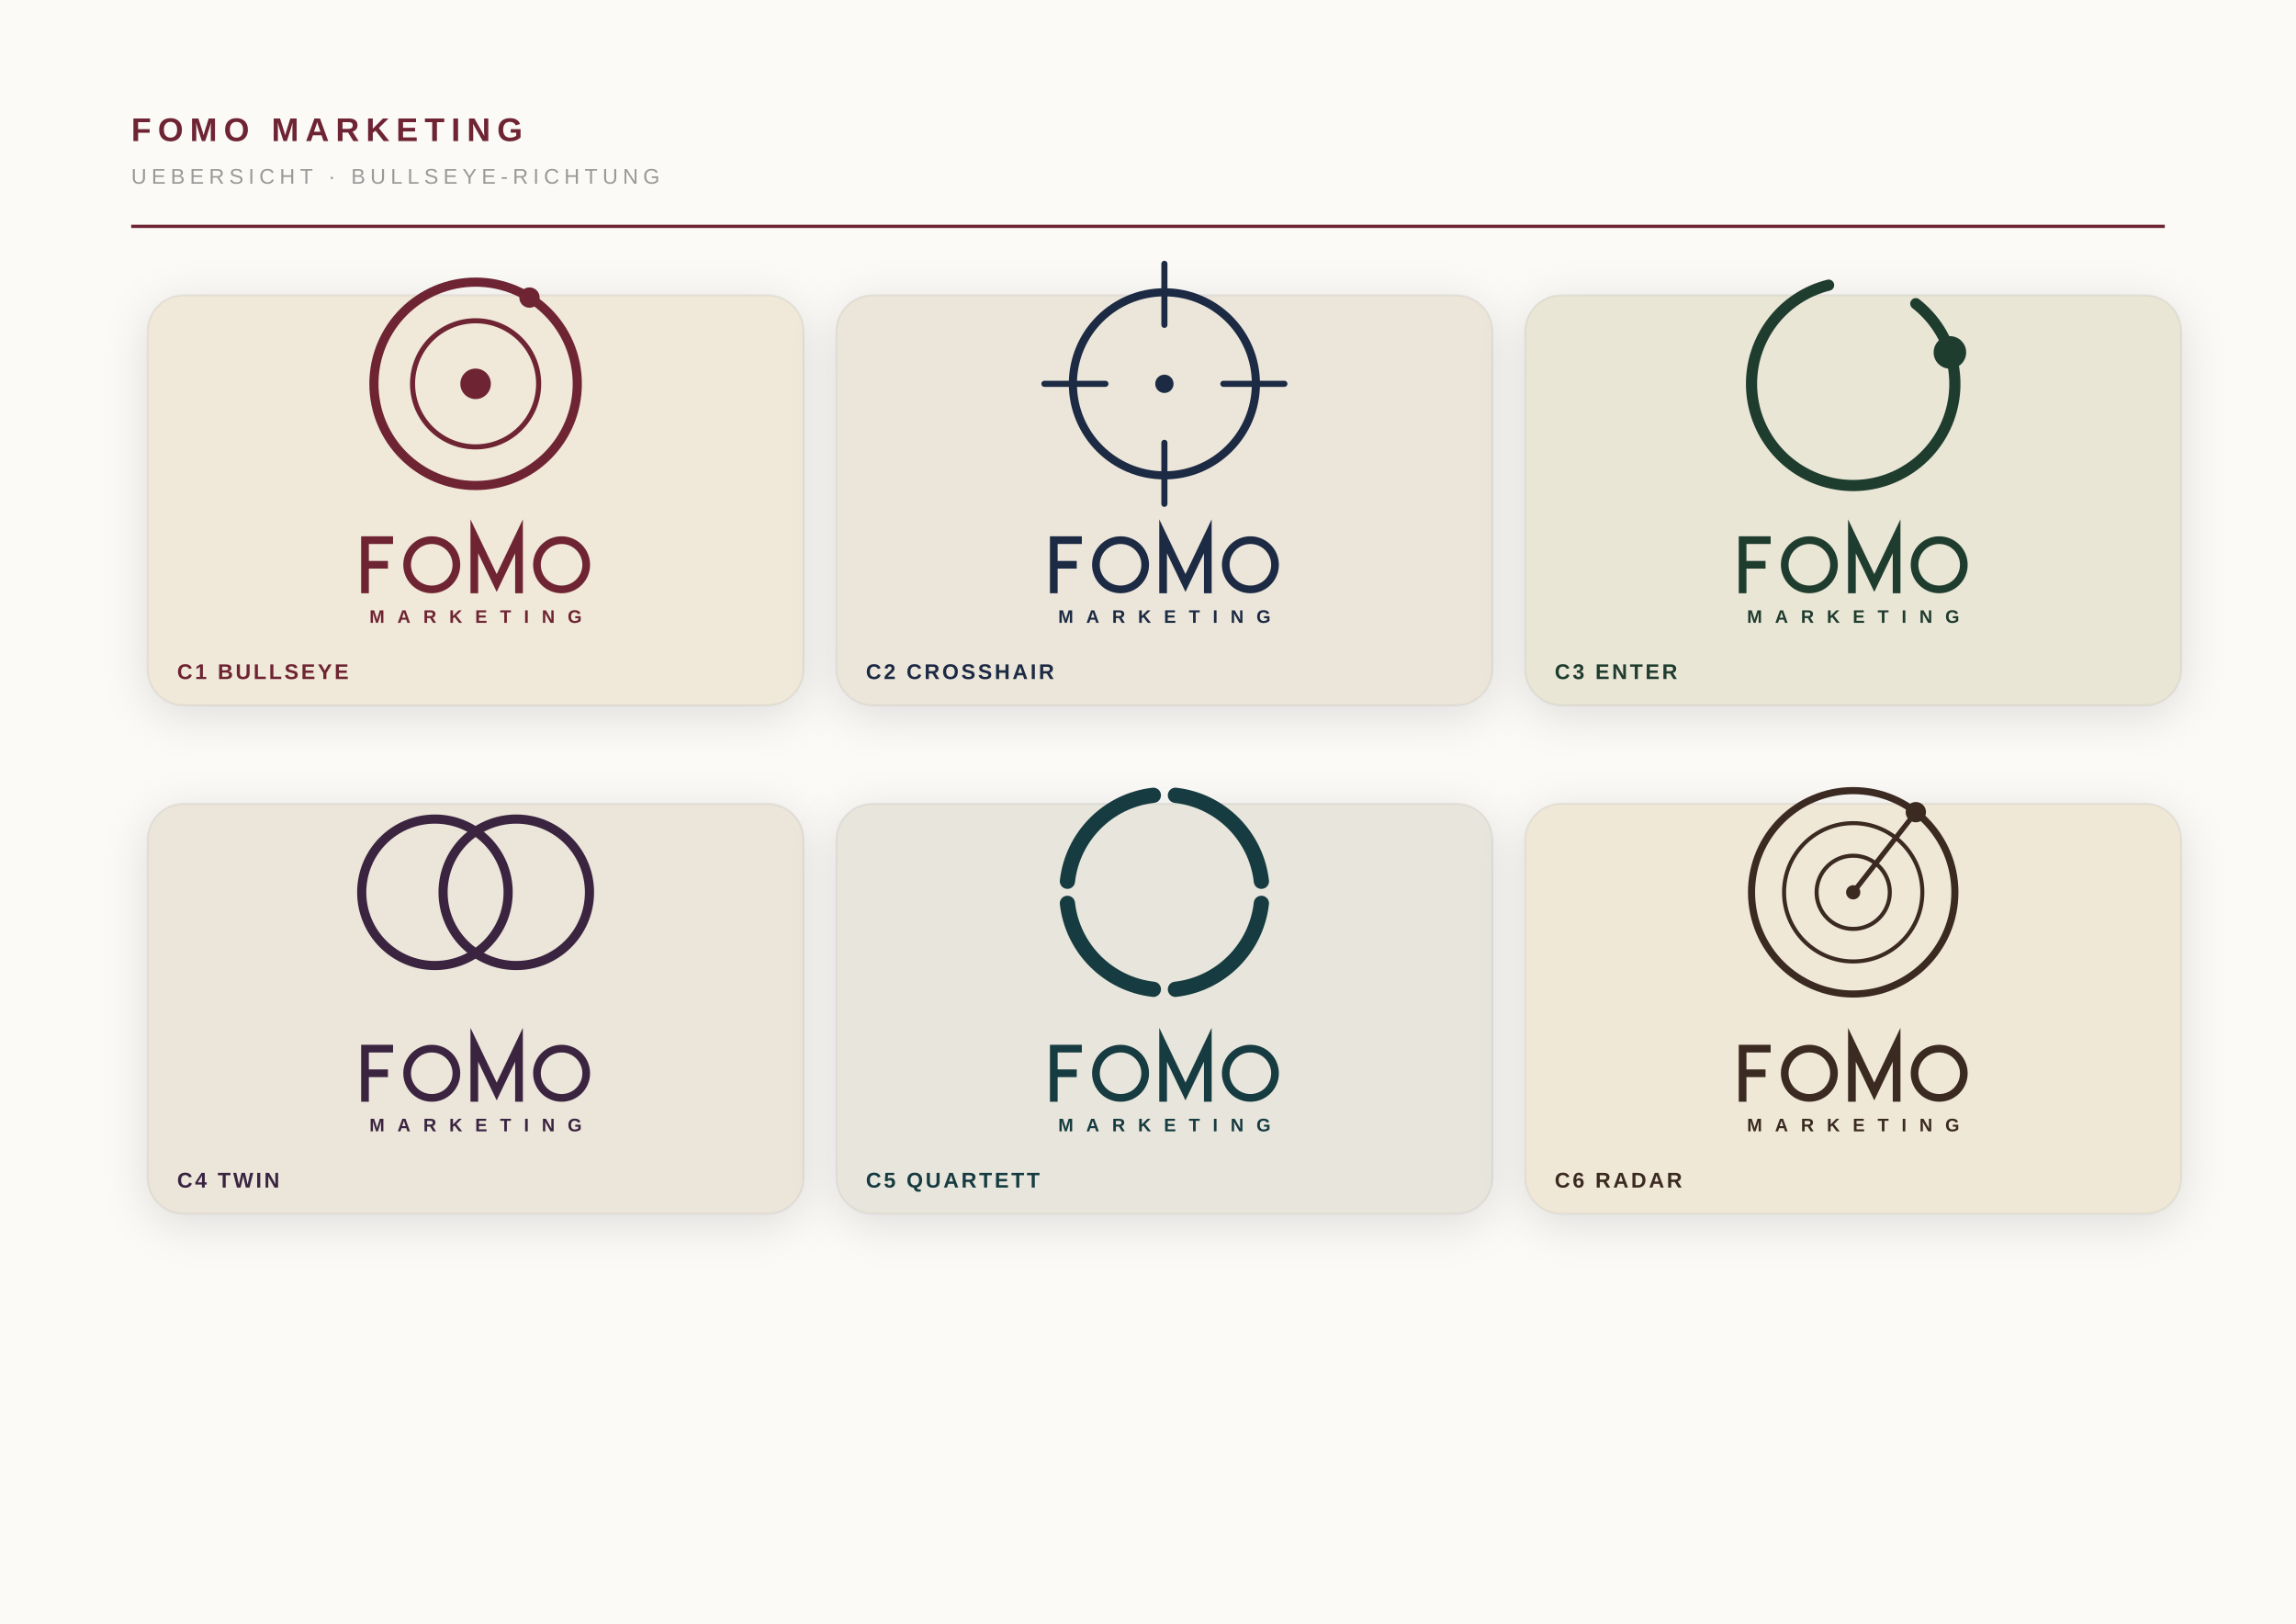
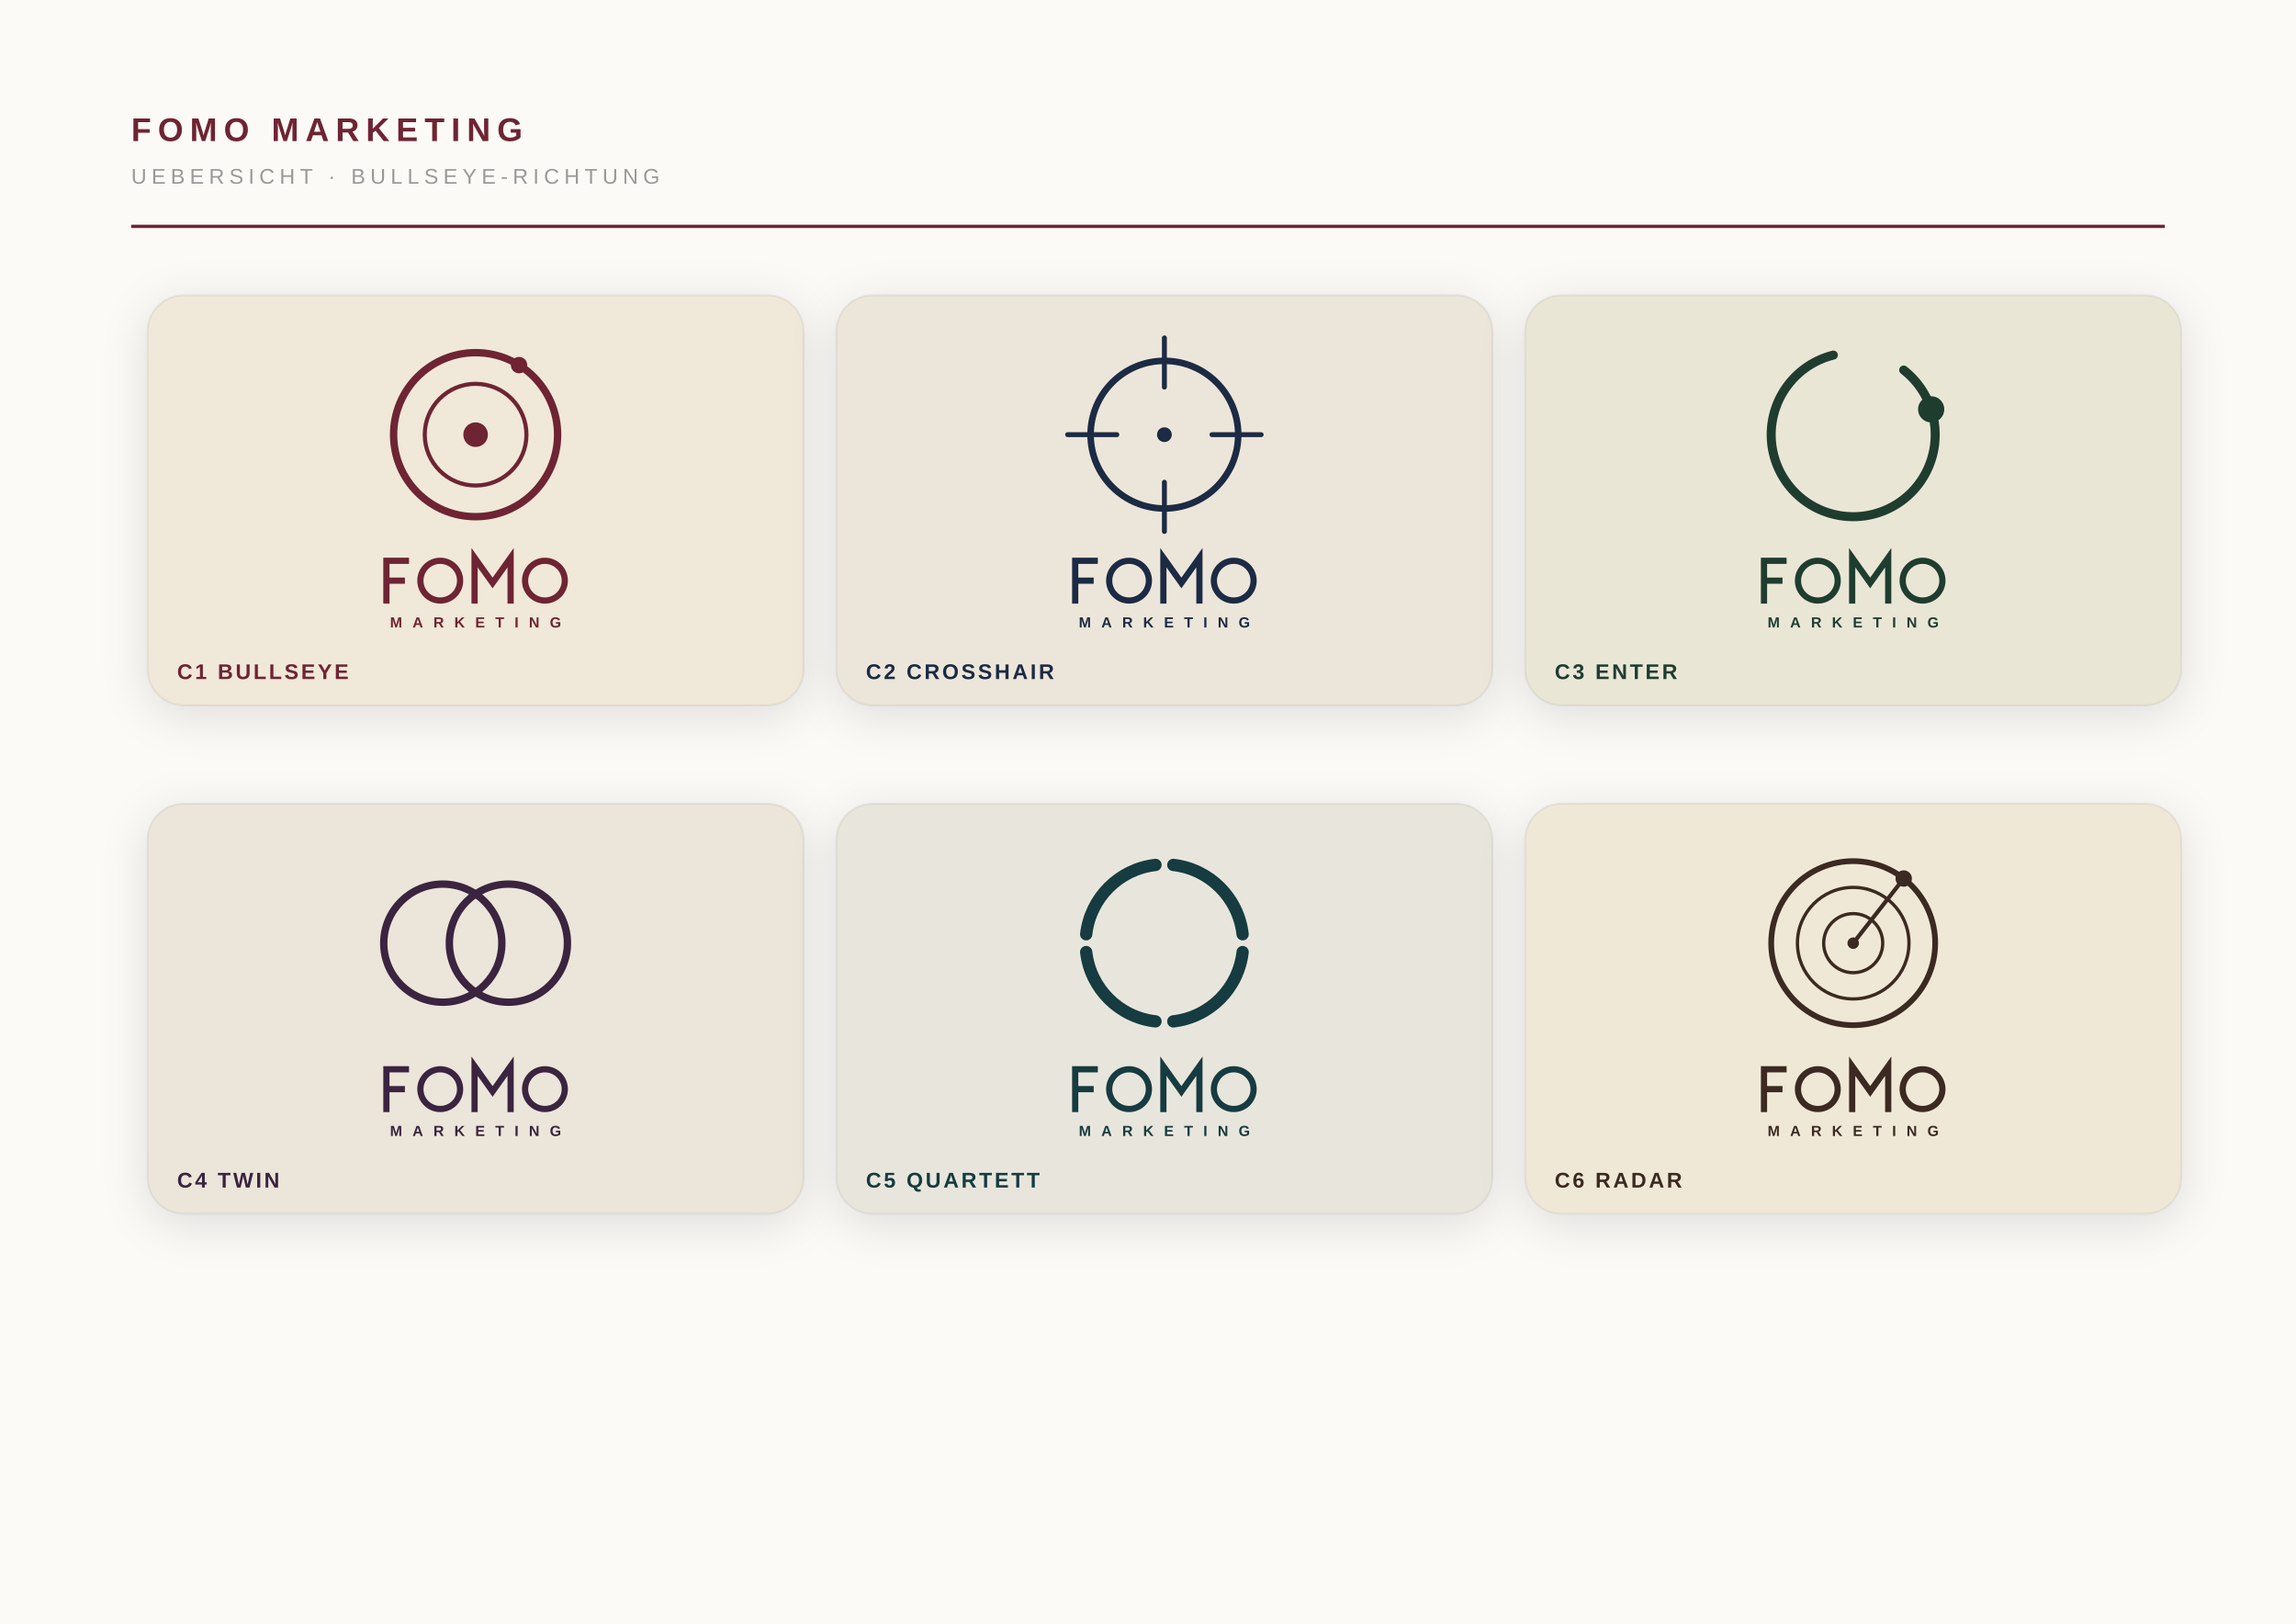
<svg xmlns="http://www.w3.org/2000/svg" width="1400" height="990" viewBox="0 0 1400 990">
  <defs>
    <filter id="soft" x="-20%" y="-20%" width="140%" height="140%">
      <feDropShadow dx="0" dy="6" stdDeviation="14" flood-color="#000" flood-opacity="0.12" />
    </filter>
  </defs>
  <rect width="1400" height="990" fill="#FBFAF7" />
  <text x="80" y="86" font-family="Liberation Sans, Arial, DejaVu Sans, sans-serif" font-size="20" font-weight="800" letter-spacing="4" fill="#6E2433">FOMO MARKETING</text>
  <text x="80" y="112" font-family="Liberation Sans, Arial, DejaVu Sans, sans-serif" font-size="13" letter-spacing="3" fill="#999">UEBERSICHT · BULLSEYE-RICHTUNG</text>
  <line x1="80" y1="138" x2="1320" y2="138" stroke="#6E2433" stroke-width="2" />
  <rect x="90" y="180" width="400" height="250" rx="22" fill="#F0E8D8" stroke="#0000000f" stroke-width="1.2" filter="url(#soft)" />
-   <g transform="translate(290.0 234.0) scale(0.62) translate(-290.0 -291.0)">
-     <circle cx="290.0" cy="291.0" r="100.0" fill="none" stroke="#6E2433" stroke-width="9.0" />
-     <circle cx="290.0" cy="291.0" r="62.0" fill="none" stroke="#6E2433" stroke-width="5.0" />
-     <circle cx="290.0" cy="291.0" r="15.0" fill="#6E2433" />
-     <circle cx="343.0" cy="206.2" r="10.0" fill="#6E2433" />
+   <g transform="translate(290.0 265.0) scale(0.5) translate(-290.0 -311.0)">
+     <circle cx="290.0" cy="311.0" r="100.0" fill="none" stroke="#6E2433" stroke-width="9.0" />
+     <circle cx="290.0" cy="311.0" r="62.0" fill="none" stroke="#6E2433" stroke-width="5.0" />
+     <circle cx="290.0" cy="311.0" r="15.0" fill="#6E2433" />
+     <circle cx="343.0" cy="226.2" r="10.0" fill="#6E2433" />
  </g>
-   <path fill="none" stroke="#6E2433" stroke-width="4.69" stroke-linecap="butt" stroke-linejoin="miter" stroke-miterlimit="8" d="M 222.56 326.96 L 222.56 361.68 M 222.56 329.30 L 239.66 329.30 M 222.56 344.32 L 236.55 344.32" />
-   <circle cx="263.27" cy="344.32" r="15.02" fill="none" stroke="#6E2433" stroke-width="4.69" stroke-linecap="butt" stroke-linejoin="miter" stroke-miterlimit="8" />
-   <path fill="none" stroke="#6E2433" stroke-width="4.69" stroke-linecap="butt" stroke-linejoin="miter" stroke-miterlimit="8" d="M 289.22 361.68 L 289.22 326.96 L 302.85 355.43 L 316.47 326.96 L 316.47 361.68" />
-   <circle cx="342.43" cy="344.32" r="15.02" fill="none" stroke="#6E2433" stroke-width="4.69" stroke-linecap="butt" stroke-linejoin="miter" stroke-miterlimit="8" />
-   <text x="290.00" y="379.73" font-family="Liberation Sans, Arial, DejaVu Sans, sans-serif" font-size="11.11" font-weight="600" letter-spacing="7.78" text-anchor="middle" fill="#6E2433">MARKETING</text>
+   <path fill="none" stroke="#6E2433" stroke-width="3.78" stroke-linecap="butt" stroke-linejoin="miter" stroke-miterlimit="8" d="M 235.61 340.00 L 235.61 368.00 M 235.61 341.89 L 249.40 341.89 M 235.61 354.00 L 246.89 354.00" />
+   <circle cx="268.44" cy="354.00" r="12.11" fill="none" stroke="#6E2433" stroke-width="3.78" stroke-linecap="butt" stroke-linejoin="miter" stroke-miterlimit="8" />
+   <path fill="none" stroke="#6E2433" stroke-width="3.78" stroke-linecap="butt" stroke-linejoin="miter" stroke-miterlimit="8" d="M 289.37 368.00 L 289.37 340.00 L 300.36 355.40 L 311.35 340.00 L 311.35 368.00" />
+   <circle cx="332.28" cy="354.00" r="12.11" fill="none" stroke="#6E2433" stroke-width="3.78" stroke-linecap="butt" stroke-linejoin="miter" stroke-miterlimit="8" />
+   <text x="290.00" y="382.56" font-family="Liberation Sans, Arial, DejaVu Sans, sans-serif" font-size="8.96" font-weight="600" letter-spacing="6.27" text-anchor="middle" fill="#6E2433">MARKETING</text>
  <text x="108" y="414" font-family="Liberation Sans, Arial, DejaVu Sans, sans-serif" font-size="13" font-weight="800" letter-spacing="1.5" fill="#6E2433">C1 BULLSEYE</text>
  <rect x="510" y="180" width="400" height="250" rx="22" fill="#ECE6DA" stroke="#0000000f" stroke-width="1.2" filter="url(#soft)" />
-   <g transform="translate(710.0 234.0) scale(0.62) translate(-710.0 -291.0)">
-     <circle cx="710.0" cy="291.0" r="90.0" fill="none" stroke="#1C2A44" stroke-width="8.0" />
-     <circle cx="710.0" cy="291.0" r="9.0" fill="#1C2A44" />
-     <line x1="710.0" y1="233.0" x2="710.0" y2="173.0" stroke="#1C2A44" stroke-width="6.0" stroke-linecap="round" />
-     <line x1="768.0" y1="291.0" x2="828.0" y2="291.0" stroke="#1C2A44" stroke-width="6.0" stroke-linecap="round" />
-     <line x1="710.0" y1="349.0" x2="710.0" y2="409.0" stroke="#1C2A44" stroke-width="6.0" stroke-linecap="round" />
-     <line x1="652.0" y1="291.0" x2="592.0" y2="291.0" stroke="#1C2A44" stroke-width="6.0" stroke-linecap="round" />
+   <g transform="translate(710.0 265.0) scale(0.5) translate(-710.0 -311.0)">
+     <circle cx="710.0" cy="311.0" r="90.0" fill="none" stroke="#1C2A44" stroke-width="8.0" />
+     <circle cx="710.0" cy="311.0" r="9.0" fill="#1C2A44" />
+     <line x1="710.0" y1="253.0" x2="710.0" y2="193.0" stroke="#1C2A44" stroke-width="6.0" stroke-linecap="round" />
+     <line x1="768.0" y1="311.0" x2="828.0" y2="311.0" stroke="#1C2A44" stroke-width="6.0" stroke-linecap="round" />
+     <line x1="710.0" y1="369.0" x2="710.0" y2="429.0" stroke="#1C2A44" stroke-width="6.0" stroke-linecap="round" />
+     <line x1="652.0" y1="311.0" x2="592.0" y2="311.0" stroke="#1C2A44" stroke-width="6.0" stroke-linecap="round" />
  </g>
-   <path fill="none" stroke="#1C2A44" stroke-width="4.69" stroke-linecap="butt" stroke-linejoin="miter" stroke-miterlimit="8" d="M 642.56 326.96 L 642.56 361.68 M 642.56 329.30 L 659.66 329.30 M 642.56 344.32 L 656.55 344.32" />
-   <circle cx="683.27" cy="344.32" r="15.02" fill="none" stroke="#1C2A44" stroke-width="4.69" stroke-linecap="butt" stroke-linejoin="miter" stroke-miterlimit="8" />
-   <path fill="none" stroke="#1C2A44" stroke-width="4.69" stroke-linecap="butt" stroke-linejoin="miter" stroke-miterlimit="8" d="M 709.22 361.68 L 709.22 326.96 L 722.85 355.43 L 736.47 326.96 L 736.47 361.68" />
-   <circle cx="762.43" cy="344.32" r="15.02" fill="none" stroke="#1C2A44" stroke-width="4.69" stroke-linecap="butt" stroke-linejoin="miter" stroke-miterlimit="8" />
-   <text x="710.00" y="379.73" font-family="Liberation Sans, Arial, DejaVu Sans, sans-serif" font-size="11.11" font-weight="600" letter-spacing="7.78" text-anchor="middle" fill="#1C2A44">MARKETING</text>
+   <path fill="none" stroke="#1C2A44" stroke-width="3.78" stroke-linecap="butt" stroke-linejoin="miter" stroke-miterlimit="8" d="M 655.61 340.00 L 655.61 368.00 M 655.61 341.89 L 669.40 341.89 M 655.61 354.00 L 666.89 354.00" />
+   <circle cx="688.44" cy="354.00" r="12.11" fill="none" stroke="#1C2A44" stroke-width="3.78" stroke-linecap="butt" stroke-linejoin="miter" stroke-miterlimit="8" />
+   <path fill="none" stroke="#1C2A44" stroke-width="3.78" stroke-linecap="butt" stroke-linejoin="miter" stroke-miterlimit="8" d="M 709.37 368.00 L 709.37 340.00 L 720.36 355.40 L 731.35 340.00 L 731.35 368.00" />
+   <circle cx="752.28" cy="354.00" r="12.11" fill="none" stroke="#1C2A44" stroke-width="3.78" stroke-linecap="butt" stroke-linejoin="miter" stroke-miterlimit="8" />
+   <text x="710.00" y="382.56" font-family="Liberation Sans, Arial, DejaVu Sans, sans-serif" font-size="8.96" font-weight="600" letter-spacing="6.27" text-anchor="middle" fill="#1C2A44">MARKETING</text>
  <text x="528" y="414" font-family="Liberation Sans, Arial, DejaVu Sans, sans-serif" font-size="13" font-weight="800" letter-spacing="1.5" fill="#1C2A44">C2 CROSSHAIR</text>
  <rect x="930" y="180" width="400" height="250" rx="22" fill="#EAE6D6" stroke="#0000000f" stroke-width="1.2" filter="url(#soft)" />
-   <g transform="translate(1130.0 234.0) scale(0.62) translate(-1130.0 -291.0)">
-     <path d="M 1191.57 212.20 A 100.00 100.00 0 1 1 1105.81 193.97" fill="none" stroke="#1F3D2F" stroke-width="11.00" stroke-linecap="round" />
-     <circle cx="1225.1" cy="260.1" r="16.0" fill="#1F3D2F" />
+   <g transform="translate(1130.0 265.0) scale(0.5) translate(-1130.0 -311.0)">
+     <path d="M 1191.57 232.20 A 100.00 100.00 0 1 1 1105.81 213.97" fill="none" stroke="#1F3D2F" stroke-width="11.00" stroke-linecap="round" />
+     <circle cx="1225.1" cy="280.1" r="16.0" fill="#1F3D2F" />
  </g>
-   <path fill="none" stroke="#1F3D2F" stroke-width="4.69" stroke-linecap="butt" stroke-linejoin="miter" stroke-miterlimit="8" d="M 1062.56 326.96 L 1062.56 361.68 M 1062.56 329.30 L 1079.66 329.30 M 1062.56 344.32 L 1076.55 344.32" />
-   <circle cx="1103.27" cy="344.32" r="15.02" fill="none" stroke="#1F3D2F" stroke-width="4.69" stroke-linecap="butt" stroke-linejoin="miter" stroke-miterlimit="8" />
-   <path fill="none" stroke="#1F3D2F" stroke-width="4.69" stroke-linecap="butt" stroke-linejoin="miter" stroke-miterlimit="8" d="M 1129.22 361.68 L 1129.22 326.96 L 1142.85 355.43 L 1156.47 326.96 L 1156.47 361.68" />
-   <circle cx="1182.43" cy="344.32" r="15.02" fill="none" stroke="#1F3D2F" stroke-width="4.69" stroke-linecap="butt" stroke-linejoin="miter" stroke-miterlimit="8" />
-   <text x="1130.00" y="379.73" font-family="Liberation Sans, Arial, DejaVu Sans, sans-serif" font-size="11.11" font-weight="600" letter-spacing="7.78" text-anchor="middle" fill="#1F3D2F">MARKETING</text>
+   <path fill="none" stroke="#1F3D2F" stroke-width="3.78" stroke-linecap="butt" stroke-linejoin="miter" stroke-miterlimit="8" d="M 1075.61 340.00 L 1075.61 368.00 M 1075.61 341.89 L 1089.40 341.89 M 1075.61 354.00 L 1086.89 354.00" />
+   <circle cx="1108.44" cy="354.00" r="12.11" fill="none" stroke="#1F3D2F" stroke-width="3.78" stroke-linecap="butt" stroke-linejoin="miter" stroke-miterlimit="8" />
+   <path fill="none" stroke="#1F3D2F" stroke-width="3.78" stroke-linecap="butt" stroke-linejoin="miter" stroke-miterlimit="8" d="M 1129.37 368.00 L 1129.37 340.00 L 1140.36 355.40 L 1151.35 340.00 L 1151.35 368.00" />
+   <circle cx="1172.28" cy="354.00" r="12.11" fill="none" stroke="#1F3D2F" stroke-width="3.78" stroke-linecap="butt" stroke-linejoin="miter" stroke-miterlimit="8" />
+   <text x="1130.00" y="382.56" font-family="Liberation Sans, Arial, DejaVu Sans, sans-serif" font-size="8.96" font-weight="600" letter-spacing="6.27" text-anchor="middle" fill="#1F3D2F">MARKETING</text>
  <text x="948" y="414" font-family="Liberation Sans, Arial, DejaVu Sans, sans-serif" font-size="13" font-weight="800" letter-spacing="1.5" fill="#1F3D2F">C3 ENTER</text>
  <rect x="90" y="490" width="400" height="250" rx="22" fill="#ECE5DA" stroke="#0000000f" stroke-width="1.2" filter="url(#soft)" />
-   <g transform="translate(290.0 544.0) scale(0.62) translate(-290.0 -601.0)">
-     <circle cx="250.0" cy="601.0" r="72.0" fill="none" stroke="#3A2440" stroke-width="9.0" />
-     <circle cx="330.0" cy="601.0" r="72.0" fill="none" stroke="#3A2440" stroke-width="9.0" />
+   <g transform="translate(290.0 575.0) scale(0.5) translate(-290.0 -621.0)">
+     <circle cx="250.0" cy="621.0" r="72.0" fill="none" stroke="#3A2440" stroke-width="9.0" />
+     <circle cx="330.0" cy="621.0" r="72.0" fill="none" stroke="#3A2440" stroke-width="9.0" />
  </g>
-   <path fill="none" stroke="#3A2440" stroke-width="4.69" stroke-linecap="butt" stroke-linejoin="miter" stroke-miterlimit="8" d="M 222.56 636.96 L 222.56 671.68 M 222.56 639.30 L 239.66 639.30 M 222.56 654.32 L 236.55 654.32" />
-   <circle cx="263.27" cy="654.32" r="15.02" fill="none" stroke="#3A2440" stroke-width="4.69" stroke-linecap="butt" stroke-linejoin="miter" stroke-miterlimit="8" />
-   <path fill="none" stroke="#3A2440" stroke-width="4.69" stroke-linecap="butt" stroke-linejoin="miter" stroke-miterlimit="8" d="M 289.22 671.68 L 289.22 636.96 L 302.85 665.43 L 316.47 636.96 L 316.47 671.68" />
-   <circle cx="342.43" cy="654.32" r="15.02" fill="none" stroke="#3A2440" stroke-width="4.69" stroke-linecap="butt" stroke-linejoin="miter" stroke-miterlimit="8" />
-   <text x="290.00" y="689.73" font-family="Liberation Sans, Arial, DejaVu Sans, sans-serif" font-size="11.11" font-weight="600" letter-spacing="7.78" text-anchor="middle" fill="#3A2440">MARKETING</text>
+   <path fill="none" stroke="#3A2440" stroke-width="3.78" stroke-linecap="butt" stroke-linejoin="miter" stroke-miterlimit="8" d="M 235.61 650.00 L 235.61 678.00 M 235.61 651.89 L 249.40 651.89 M 235.61 664.00 L 246.89 664.00" />
+   <circle cx="268.44" cy="664.00" r="12.11" fill="none" stroke="#3A2440" stroke-width="3.78" stroke-linecap="butt" stroke-linejoin="miter" stroke-miterlimit="8" />
+   <path fill="none" stroke="#3A2440" stroke-width="3.78" stroke-linecap="butt" stroke-linejoin="miter" stroke-miterlimit="8" d="M 289.37 678.00 L 289.37 650.00 L 300.36 665.40 L 311.35 650.00 L 311.35 678.00" />
+   <circle cx="332.28" cy="664.00" r="12.11" fill="none" stroke="#3A2440" stroke-width="3.78" stroke-linecap="butt" stroke-linejoin="miter" stroke-miterlimit="8" />
+   <text x="290.00" y="692.56" font-family="Liberation Sans, Arial, DejaVu Sans, sans-serif" font-size="8.96" font-weight="600" letter-spacing="6.27" text-anchor="middle" fill="#3A2440">MARKETING</text>
  <text x="108" y="724" font-family="Liberation Sans, Arial, DejaVu Sans, sans-serif" font-size="13" font-weight="800" letter-spacing="1.5" fill="#3A2440">C4 TWIN</text>
  <rect x="510" y="490" width="400" height="250" rx="22" fill="#E8E6DC" stroke="#0000000f" stroke-width="1.2" filter="url(#soft)" />
-   <g transform="translate(710.0 544.0) scale(0.62) translate(-710.0 -601.0)">
-     <path d="M 720.87 505.62 A 96.00 96.00 0 0 1 805.38 590.13" fill="none" stroke="#163B40" stroke-width="15.00" stroke-linecap="round" />
-     <path d="M 805.38 611.87 A 96.00 96.00 0 0 1 720.87 696.38" fill="none" stroke="#163B40" stroke-width="15.00" stroke-linecap="round" />
-     <path d="M 699.13 696.38 A 96.00 96.00 0 0 1 614.62 611.87" fill="none" stroke="#163B40" stroke-width="15.00" stroke-linecap="round" />
-     <path d="M 614.62 590.13 A 96.00 96.00 0 0 1 699.13 505.62" fill="none" stroke="#163B40" stroke-width="15.00" stroke-linecap="round" />
+   <g transform="translate(710.0 575.0) scale(0.5) translate(-710.0 -621.0)">
+     <path d="M 720.87 525.62 A 96.00 96.00 0 0 1 805.38 610.13" fill="none" stroke="#163B40" stroke-width="15.00" stroke-linecap="round" />
+     <path d="M 805.38 631.87 A 96.00 96.00 0 0 1 720.87 716.38" fill="none" stroke="#163B40" stroke-width="15.00" stroke-linecap="round" />
+     <path d="M 699.13 716.38 A 96.00 96.00 0 0 1 614.62 631.87" fill="none" stroke="#163B40" stroke-width="15.00" stroke-linecap="round" />
+     <path d="M 614.62 610.13 A 96.00 96.00 0 0 1 699.13 525.62" fill="none" stroke="#163B40" stroke-width="15.00" stroke-linecap="round" />
  </g>
-   <path fill="none" stroke="#163B40" stroke-width="4.69" stroke-linecap="butt" stroke-linejoin="miter" stroke-miterlimit="8" d="M 642.56 636.96 L 642.56 671.68 M 642.56 639.30 L 659.66 639.30 M 642.56 654.32 L 656.55 654.32" />
-   <circle cx="683.27" cy="654.32" r="15.02" fill="none" stroke="#163B40" stroke-width="4.69" stroke-linecap="butt" stroke-linejoin="miter" stroke-miterlimit="8" />
-   <path fill="none" stroke="#163B40" stroke-width="4.69" stroke-linecap="butt" stroke-linejoin="miter" stroke-miterlimit="8" d="M 709.22 671.68 L 709.22 636.96 L 722.85 665.43 L 736.47 636.96 L 736.47 671.68" />
-   <circle cx="762.43" cy="654.32" r="15.02" fill="none" stroke="#163B40" stroke-width="4.69" stroke-linecap="butt" stroke-linejoin="miter" stroke-miterlimit="8" />
-   <text x="710.00" y="689.73" font-family="Liberation Sans, Arial, DejaVu Sans, sans-serif" font-size="11.11" font-weight="600" letter-spacing="7.78" text-anchor="middle" fill="#163B40">MARKETING</text>
+   <path fill="none" stroke="#163B40" stroke-width="3.78" stroke-linecap="butt" stroke-linejoin="miter" stroke-miterlimit="8" d="M 655.61 650.00 L 655.61 678.00 M 655.61 651.89 L 669.40 651.89 M 655.61 664.00 L 666.89 664.00" />
+   <circle cx="688.44" cy="664.00" r="12.11" fill="none" stroke="#163B40" stroke-width="3.78" stroke-linecap="butt" stroke-linejoin="miter" stroke-miterlimit="8" />
+   <path fill="none" stroke="#163B40" stroke-width="3.78" stroke-linecap="butt" stroke-linejoin="miter" stroke-miterlimit="8" d="M 709.37 678.00 L 709.37 650.00 L 720.36 665.40 L 731.35 650.00 L 731.35 678.00" />
+   <circle cx="752.28" cy="664.00" r="12.11" fill="none" stroke="#163B40" stroke-width="3.78" stroke-linecap="butt" stroke-linejoin="miter" stroke-miterlimit="8" />
+   <text x="710.00" y="692.56" font-family="Liberation Sans, Arial, DejaVu Sans, sans-serif" font-size="8.96" font-weight="600" letter-spacing="6.27" text-anchor="middle" fill="#163B40">MARKETING</text>
  <text x="528" y="724" font-family="Liberation Sans, Arial, DejaVu Sans, sans-serif" font-size="13" font-weight="800" letter-spacing="1.5" fill="#163B40">C5 QUARTETT</text>
  <rect x="930" y="490" width="400" height="250" rx="22" fill="#F0E8D7" stroke="#0000000f" stroke-width="1.2" filter="url(#soft)" />
-   <g transform="translate(1130.0 544.0) scale(0.62) translate(-1130.0 -601.0)">
-     <circle cx="1130.0" cy="601.0" r="100.0" fill="none" stroke="#3B2A21" stroke-width="7.0" />
-     <circle cx="1130.0" cy="601.0" r="68.0" fill="none" stroke="#3B2A21" stroke-width="4.0" />
-     <circle cx="1130.0" cy="601.0" r="36.0" fill="none" stroke="#3B2A21" stroke-width="4.0" />
-     <circle cx="1130.0" cy="601.0" r="7.0" fill="#3B2A21" />
-     <line x1="1130.0" y1="601.0" x2="1191.6" y2="522.2" stroke="#3B2A21" stroke-width="5.0" stroke-linecap="round" />
-     <circle cx="1191.6" cy="522.2" r="10.0" fill="#3B2A21" />
+   <g transform="translate(1130.0 575.0) scale(0.5) translate(-1130.0 -621.0)">
+     <circle cx="1130.0" cy="621.0" r="100.0" fill="none" stroke="#3B2A21" stroke-width="7.0" />
+     <circle cx="1130.0" cy="621.0" r="68.0" fill="none" stroke="#3B2A21" stroke-width="4.0" />
+     <circle cx="1130.0" cy="621.0" r="36.0" fill="none" stroke="#3B2A21" stroke-width="4.0" />
+     <circle cx="1130.0" cy="621.0" r="7.0" fill="#3B2A21" />
+     <line x1="1130.0" y1="621.0" x2="1191.6" y2="542.2" stroke="#3B2A21" stroke-width="5.0" stroke-linecap="round" />
+     <circle cx="1191.6" cy="542.2" r="10.0" fill="#3B2A21" />
  </g>
-   <path fill="none" stroke="#3B2A21" stroke-width="4.69" stroke-linecap="butt" stroke-linejoin="miter" stroke-miterlimit="8" d="M 1062.56 636.96 L 1062.56 671.68 M 1062.56 639.30 L 1079.66 639.30 M 1062.56 654.32 L 1076.55 654.32" />
-   <circle cx="1103.27" cy="654.32" r="15.02" fill="none" stroke="#3B2A21" stroke-width="4.69" stroke-linecap="butt" stroke-linejoin="miter" stroke-miterlimit="8" />
-   <path fill="none" stroke="#3B2A21" stroke-width="4.69" stroke-linecap="butt" stroke-linejoin="miter" stroke-miterlimit="8" d="M 1129.22 671.68 L 1129.22 636.96 L 1142.85 665.43 L 1156.47 636.96 L 1156.47 671.68" />
-   <circle cx="1182.43" cy="654.32" r="15.02" fill="none" stroke="#3B2A21" stroke-width="4.69" stroke-linecap="butt" stroke-linejoin="miter" stroke-miterlimit="8" />
-   <text x="1130.00" y="689.73" font-family="Liberation Sans, Arial, DejaVu Sans, sans-serif" font-size="11.11" font-weight="600" letter-spacing="7.78" text-anchor="middle" fill="#3B2A21">MARKETING</text>
+   <path fill="none" stroke="#3B2A21" stroke-width="3.78" stroke-linecap="butt" stroke-linejoin="miter" stroke-miterlimit="8" d="M 1075.61 650.00 L 1075.61 678.00 M 1075.61 651.89 L 1089.40 651.89 M 1075.61 664.00 L 1086.89 664.00" />
+   <circle cx="1108.44" cy="664.00" r="12.11" fill="none" stroke="#3B2A21" stroke-width="3.78" stroke-linecap="butt" stroke-linejoin="miter" stroke-miterlimit="8" />
+   <path fill="none" stroke="#3B2A21" stroke-width="3.78" stroke-linecap="butt" stroke-linejoin="miter" stroke-miterlimit="8" d="M 1129.37 678.00 L 1129.37 650.00 L 1140.36 665.40 L 1151.35 650.00 L 1151.35 678.00" />
+   <circle cx="1172.28" cy="664.00" r="12.11" fill="none" stroke="#3B2A21" stroke-width="3.78" stroke-linecap="butt" stroke-linejoin="miter" stroke-miterlimit="8" />
+   <text x="1130.00" y="692.56" font-family="Liberation Sans, Arial, DejaVu Sans, sans-serif" font-size="8.96" font-weight="600" letter-spacing="6.27" text-anchor="middle" fill="#3B2A21">MARKETING</text>
  <text x="948" y="724" font-family="Liberation Sans, Arial, DejaVu Sans, sans-serif" font-size="13" font-weight="800" letter-spacing="1.5" fill="#3B2A21">C6 RADAR</text>
</svg>
